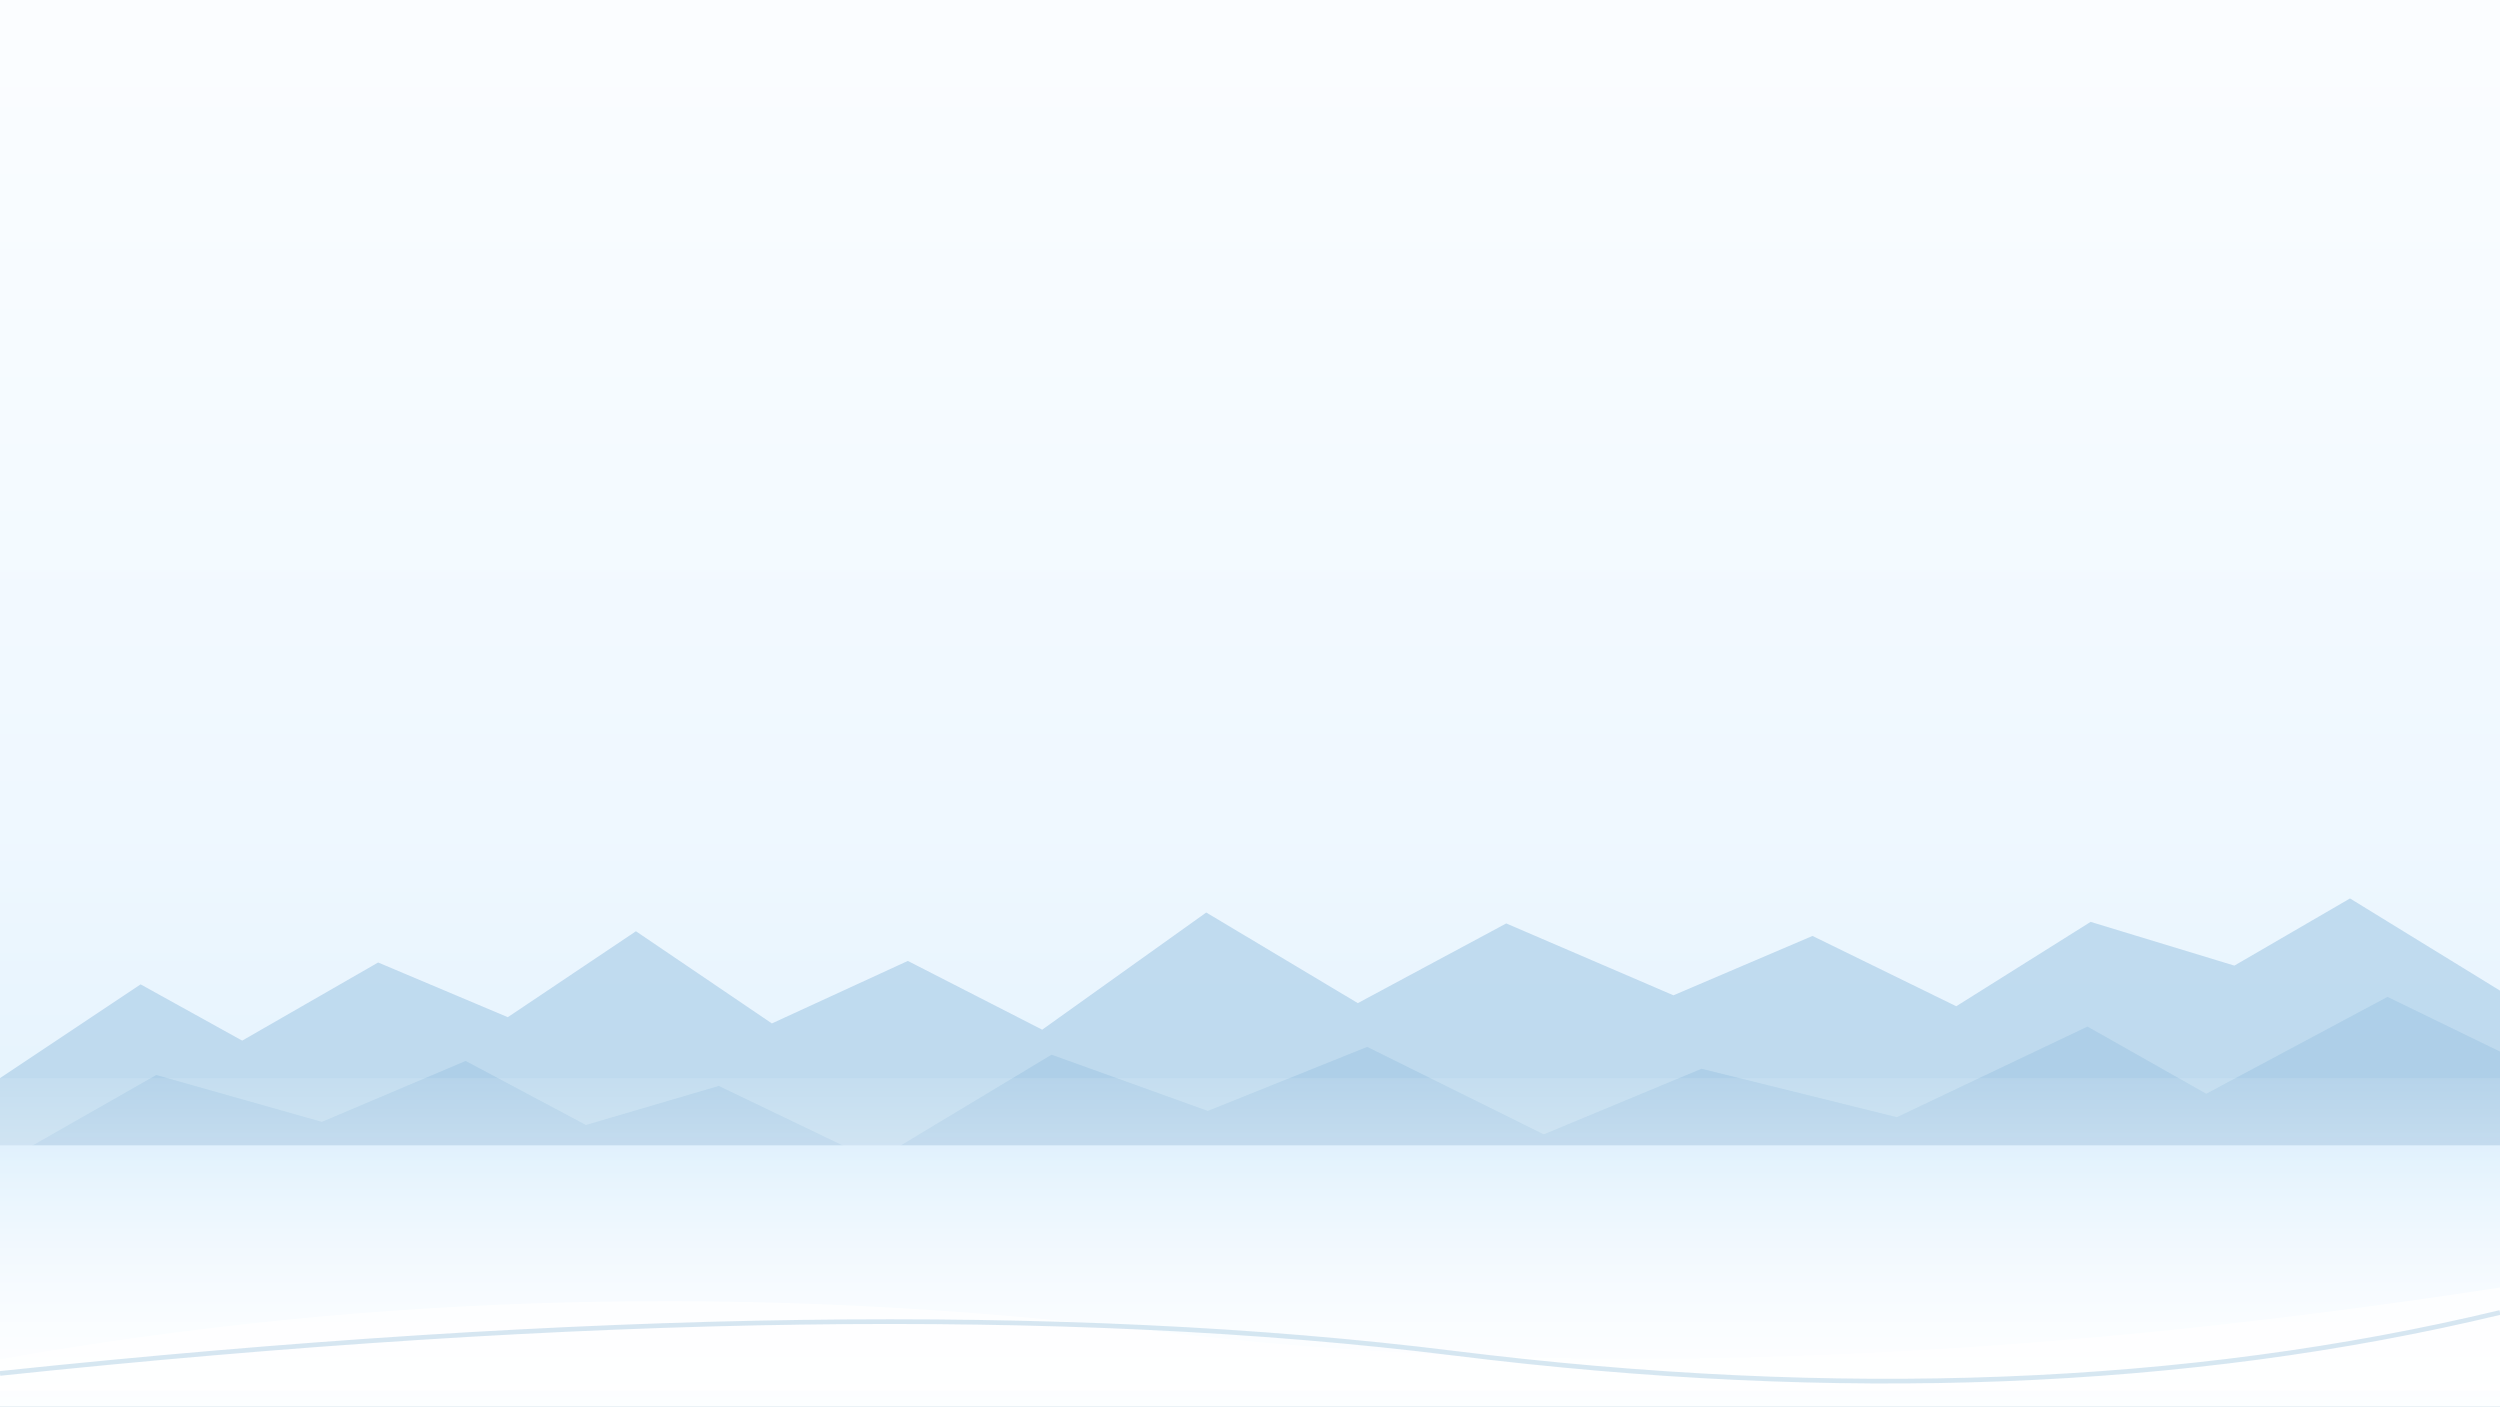
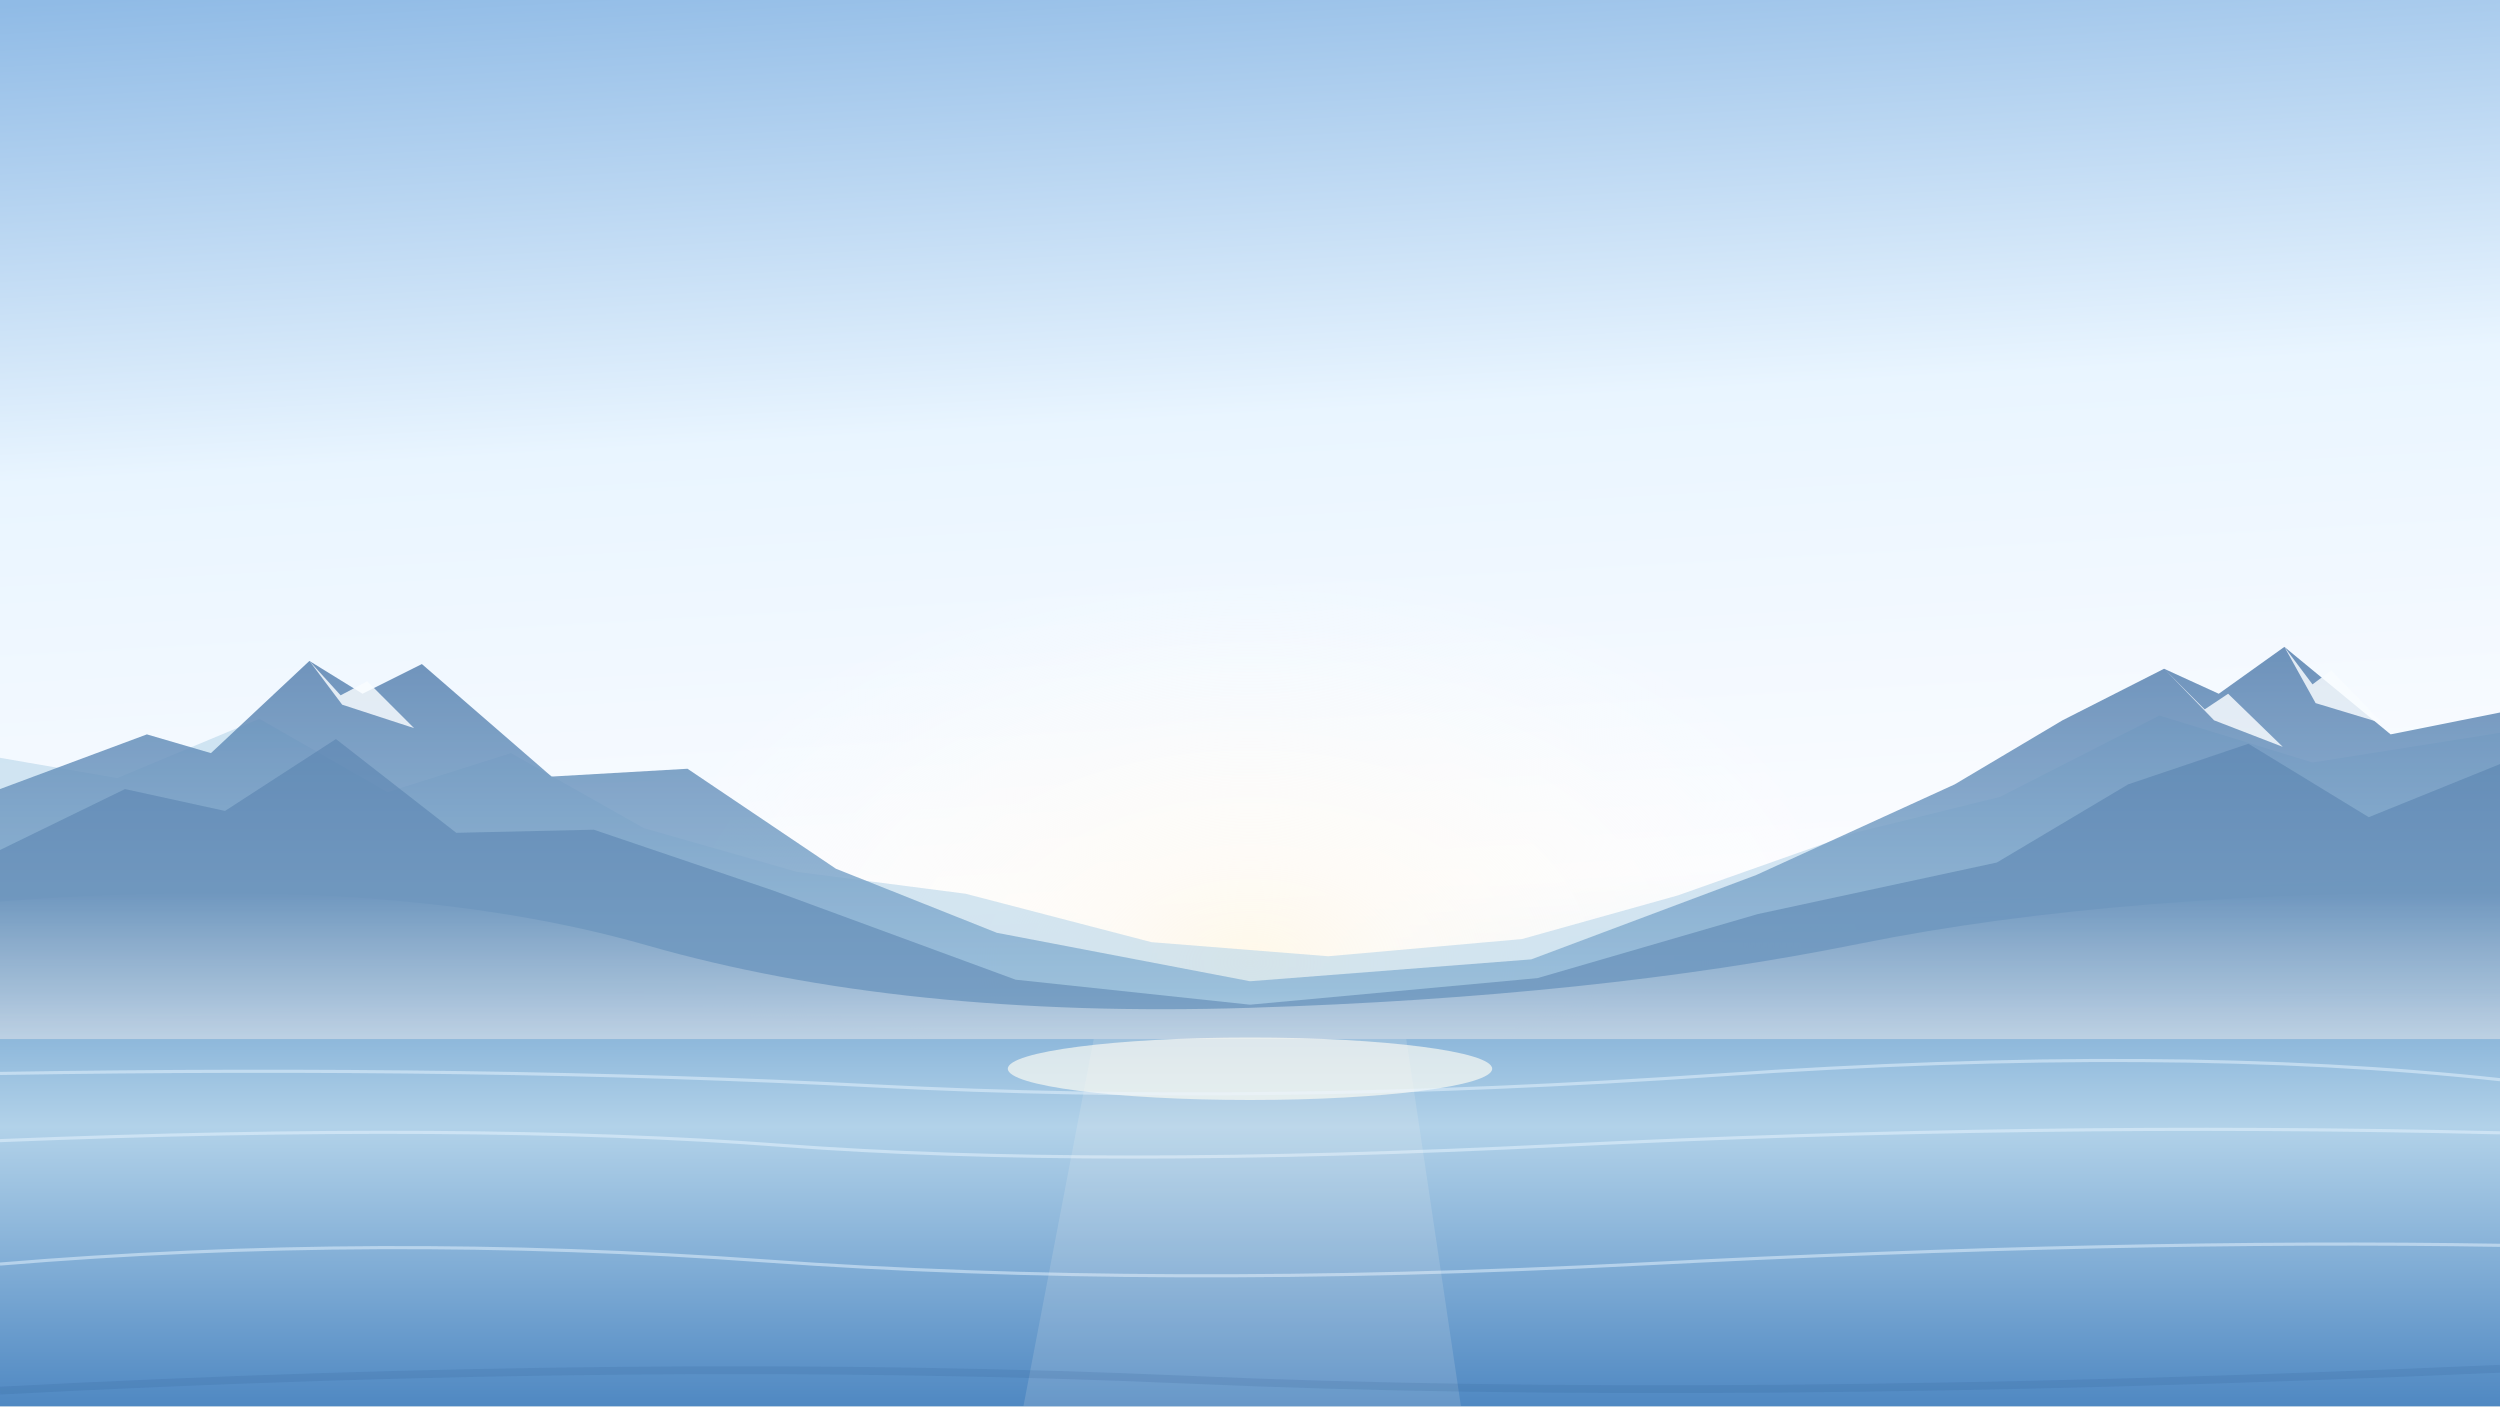
<svg xmlns="http://www.w3.org/2000/svg" viewBox="0 0 1600 900" preserveAspectRatio="xMidYMid slice">
  <defs>
-     <linearGradient id="sky" x2="0" y2="1">
-       <stop stop-color="#fbfdff" />
-       <stop offset=".58" stop-color="#eff8ff" />
-       <stop offset="1" stop-color="#dceefb" />
+     <linearGradient id="sky" x2=".1" y2="1">
+       <stop stop-color="#90bbe6" />
+       <stop offset=".34" stop-color="#e9f5ff" />
+       <stop offset=".68" stop-color="#fbfcff" />
+       <stop offset="1" stop-color="#b4d5ed" />
    </linearGradient>
-     <linearGradient id="water" x2="0" y2="1">
-       <stop stop-color="#d5ecfc" />
-       <stop offset="1" stop-color="#f5faff" />
+     <radialGradient id="sun">
+       <stop stop-color="#fff8e9" />
+       <stop offset=".25" stop-color="#fffbf4" stop-opacity=".8" />
+       <stop offset="1" stop-color="#fff" stop-opacity="0" />
+     </radialGradient>
+     <linearGradient id="mountain" x2="0" y2="1">
+       <stop stop-color="#557fae" />
+       <stop offset=".7" stop-color="#91b9d8" />
+       <stop offset="1" stop-color="#e5f2fa" />
+     </linearGradient>
+     <linearGradient id="lake" x2="0" y2="1">
+       <stop stop-color="#8eb8db" />
+       <stop offset=".24" stop-color="#b2d2e9" />
+       <stop offset="1" stop-color="#4f88c2" />
    </linearGradient>
    <linearGradient id="mist" x2="0" y2="1">
-       <stop stop-color="#ffffff" stop-opacity=".1" />
-       <stop offset="1" stop-color="#ffffff" stop-opacity=".9" />
+       <stop stop-color="#fff" stop-opacity="0" />
+       <stop offset="1" stop-color="#f8fcff" stop-opacity=".8" />
    </linearGradient>
  </defs>
  <rect width="1600" height="900" fill="url(#sky)" />
-   <path d="M0 690 L90 630 155 666 242 616 325 651 407 596 494 655 581 615 667 659 772 584 869 642 964 591 1071 637 1160 599 1252 644 1338 590 1430 618 1504 575 1600 634 V900 H0Z" fill="#a9cce7" opacity=".65" />
-   <path d="M0 745 L100 688 206 718 298 679 375 720 460 695 560 743 673 675 773 711 875 670 988 726 1089 684 1214 715 1336 657 1412 700 1528 638 1600 673 V900 H0Z" fill="#78add5" opacity=".24" />
-   <rect y="733" width="1600" height="167" fill="url(#water)" />
-   <rect y="690" width="1600" height="200" fill="url(#mist)" />
-   <path d="M0 870 Q360 806 740 852 T1600 824 V900 H0Z" fill="#fff" opacity=".75" />
-   <path d="M0 879 Q560 820 930 866 T1600 840" stroke="#8bb8d7" opacity=".34" stroke-width="3" fill="none" />
+   <ellipse cx="800" cy="616" rx="410" ry="255" fill="url(#sun)" />
+   <path d="M0 485 75 498 166 460 248 507 327 482 412 530 510 558 618 572 737 603 850 612 974 601 1074 573 1187 533 1280 510 1382 458 1480 488 1600 469V735H0Z" fill="#b8d5e9" opacity=".6" />
+   <path d="M0 505 94 470 135 482 198 423 232 444 270 425 353 497 440 492 535 556 638 597 800 628 980 614 1124 560 1251 502 1320 461 1385 428 1420 444 1462 414 1530 470 1600 456V730H0Z" fill="url(#mountain)" opacity=".84" />
+   <path d="M0 544 80 505 144 519 215 473 292 533 380 531 495 570 650 627 800 643 984 626 1125 585 1278 552 1362 502 1439 476 1516 523 1600 489V720H0Z" fill="#547eac" opacity=".52" />
+   <path d="m198 423 20 22 17-9 30 30-46-15-21-28m1187 5 26 26 15-10 35 34-44-17-32-33m77-14 18 24 12-9 33 34-43-13-20-36" fill="#f9fcff" opacity=".83" />
+   <path d="M0 577Q250 558 414 605T800 645T1190 604T1600 571V700H0Z" fill="url(#mist)" opacity=".85" />
+   <rect y="665" width="1600" height="235" fill="url(#lake)" />
+   <ellipse cx="800" cy="684" rx="155" ry="20" fill="#fffdf5" opacity=".66" />
+   <path d="M0 687Q310 682 560 695T1100 688T1600 691M0 730Q300 718 500 733T1000 733T1600 725M0 809Q240 789 490 807T1050 809T1600 797" stroke="#e9f6ff" stroke-width="2" opacity=".5" fill="none" />
+   <path d="M700 665 900 665 935 900 655 900Z" fill="#fffaf3" opacity=".14" />
+   <path d="M0 890Q420 868 760 883T1600 876" stroke="#214d86" stroke-width="5" opacity=".14" fill="none" />
</svg>
